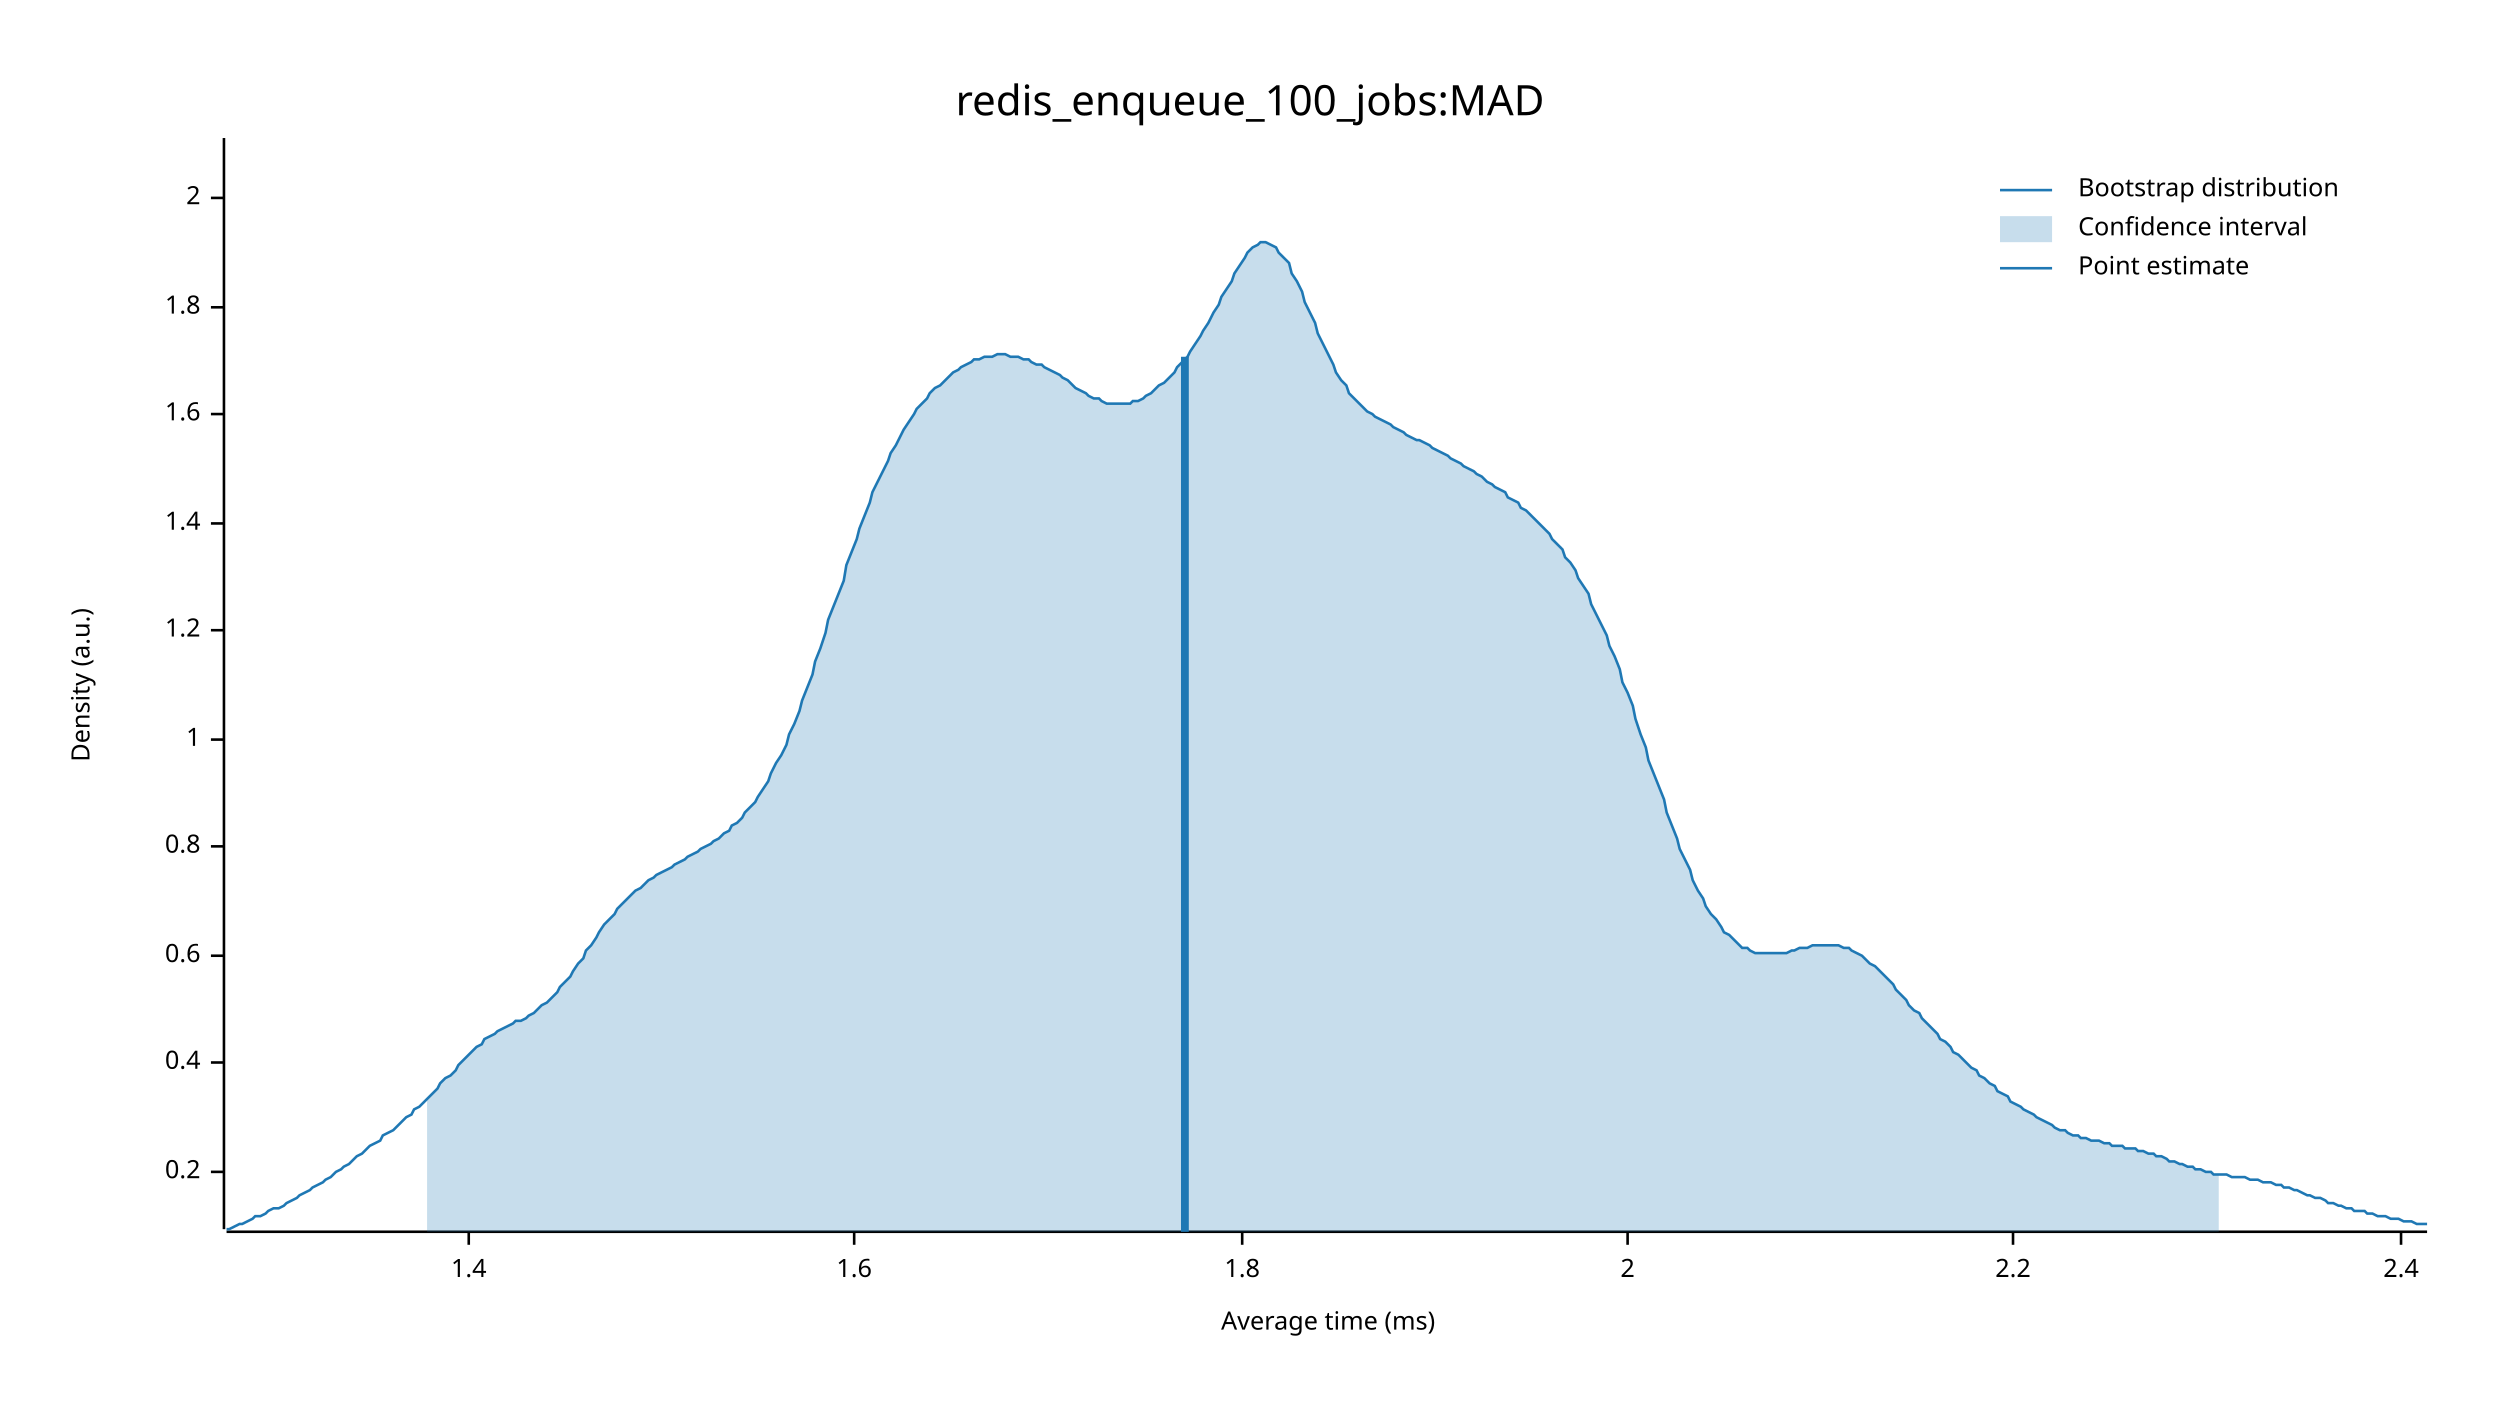
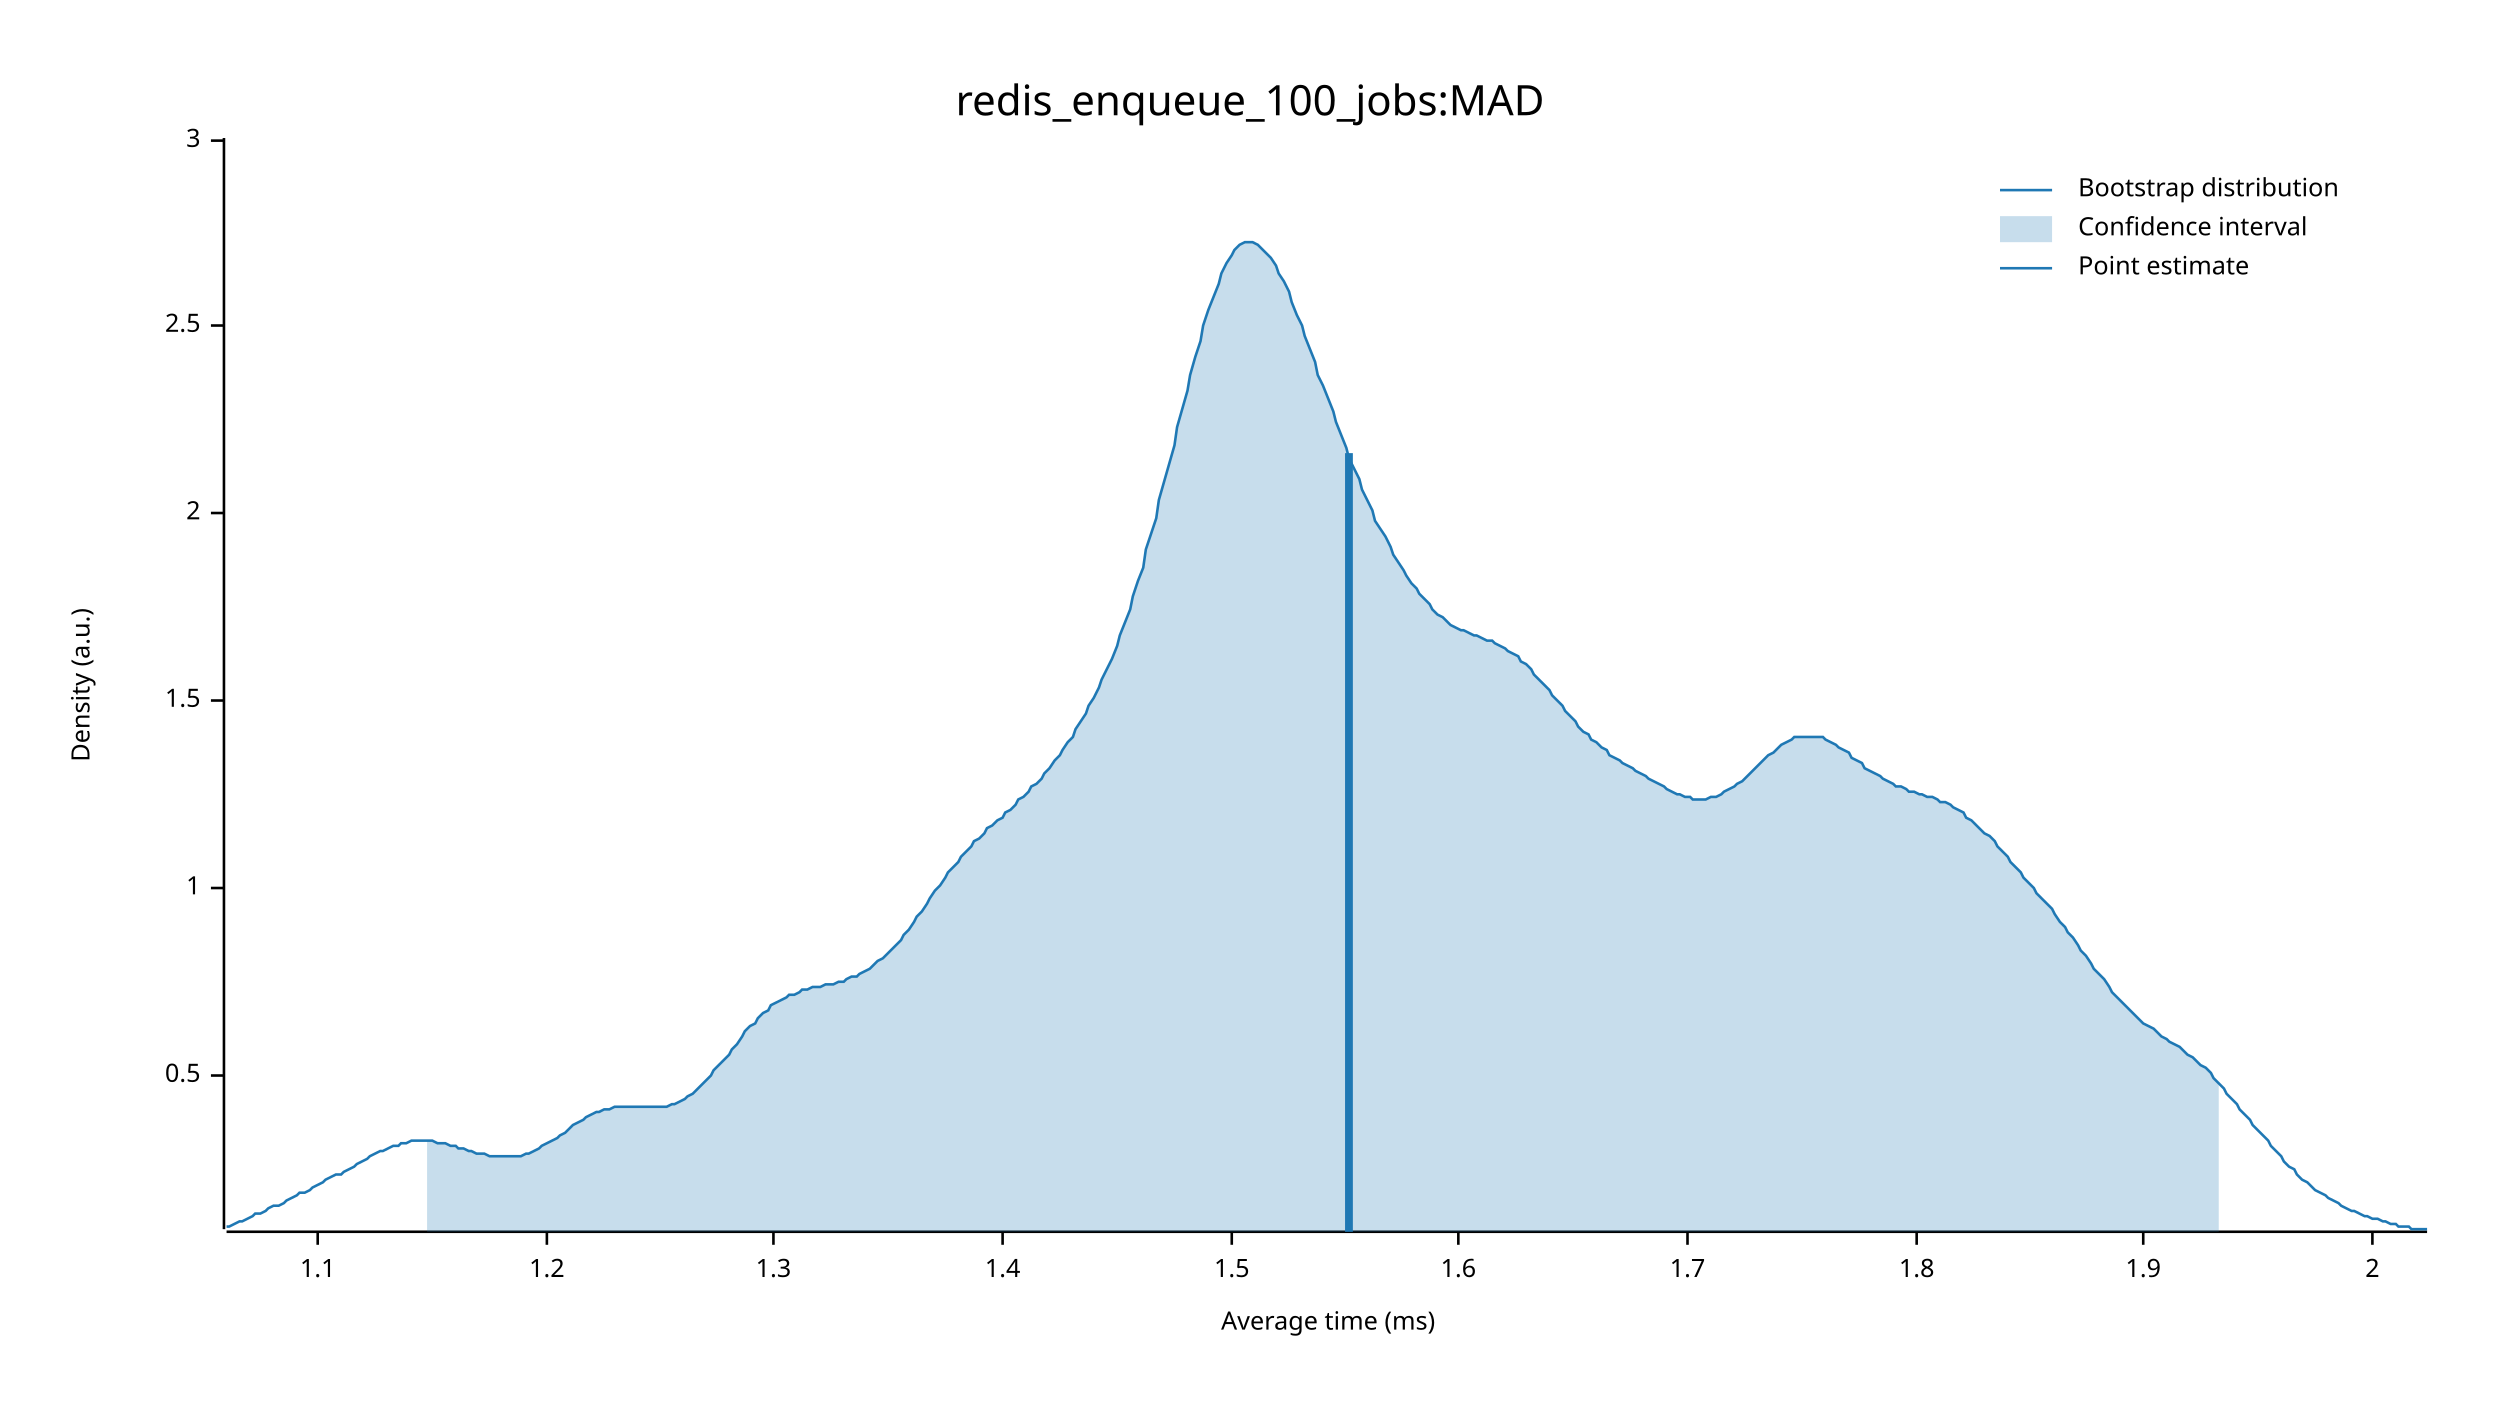
<svg xmlns="http://www.w3.org/2000/svg" width="960" height="540" viewBox="0 0 960 540">
  <text x="480" y="32" dy="0.76em" text-anchor="middle" font-family="sans-serif" font-size="16.129" opacity="1" fill="#000000">
redis_enqueue_100_jobs:MAD
</text>
  <text x="27" y="263" dy="0.76em" text-anchor="middle" font-family="sans-serif" font-size="9.677" opacity="1" fill="#000000" transform="rotate(270, 27, 263)">
Density (a.u.)
</text>
  <text x="510" y="513" dy="-0.5ex" text-anchor="middle" font-family="sans-serif" font-size="9.677" opacity="1" fill="#000000">
Average time (ms)
</text>
  <polyline fill="none" opacity="1" stroke="#000000" stroke-width="1" points="86,53 86,472 " />
-   <text x="77" y="450" dy="0.5ex" text-anchor="end" font-family="sans-serif" font-size="9.677" opacity="1" fill="#000000">
- 0.2
+   <text x="77" y="413" dy="0.5ex" text-anchor="end" font-family="sans-serif" font-size="9.677" opacity="1" fill="#000000">
+ 0.5
</text>
-   <polyline fill="none" opacity="1" stroke="#000000" stroke-width="1" points="81,450 86,450 " />
-   <text x="77" y="408" dy="0.5ex" text-anchor="end" font-family="sans-serif" font-size="9.677" opacity="1" fill="#000000">
- 0.4
- </text>
-   <polyline fill="none" opacity="1" stroke="#000000" stroke-width="1" points="81,408 86,408 " />
-   <text x="77" y="367" dy="0.5ex" text-anchor="end" font-family="sans-serif" font-size="9.677" opacity="1" fill="#000000">
- 0.6
- </text>
-   <polyline fill="none" opacity="1" stroke="#000000" stroke-width="1" points="81,367 86,367 " />
-   <text x="77" y="325" dy="0.5ex" text-anchor="end" font-family="sans-serif" font-size="9.677" opacity="1" fill="#000000">
- 0.8
- </text>
-   <polyline fill="none" opacity="1" stroke="#000000" stroke-width="1" points="81,325 86,325 " />
-   <text x="77" y="284" dy="0.5ex" text-anchor="end" font-family="sans-serif" font-size="9.677" opacity="1" fill="#000000">
+   <polyline fill="none" opacity="1" stroke="#000000" stroke-width="1" points="81,413 86,413 " />
+   <text x="77" y="341" dy="0.5ex" text-anchor="end" font-family="sans-serif" font-size="9.677" opacity="1" fill="#000000">
1
</text>
-   <polyline fill="none" opacity="1" stroke="#000000" stroke-width="1" points="81,284 86,284 " />
-   <text x="77" y="242" dy="0.5ex" text-anchor="end" font-family="sans-serif" font-size="9.677" opacity="1" fill="#000000">
+   <polyline fill="none" opacity="1" stroke="#000000" stroke-width="1" points="81,341 86,341 " />
+   <text x="77" y="269" dy="0.5ex" text-anchor="end" font-family="sans-serif" font-size="9.677" opacity="1" fill="#000000">
+ 1.5
+ </text>
+   <polyline fill="none" opacity="1" stroke="#000000" stroke-width="1" points="81,269 86,269 " />
+   <text x="77" y="197" dy="0.5ex" text-anchor="end" font-family="sans-serif" font-size="9.677" opacity="1" fill="#000000">
+ 2
+ </text>
+   <polyline fill="none" opacity="1" stroke="#000000" stroke-width="1" points="81,197 86,197 " />
+   <text x="77" y="125" dy="0.5ex" text-anchor="end" font-family="sans-serif" font-size="9.677" opacity="1" fill="#000000">
+ 2.5
+ </text>
+   <polyline fill="none" opacity="1" stroke="#000000" stroke-width="1" points="81,125 86,125 " />
+   <text x="77" y="54" dy="0.5ex" text-anchor="end" font-family="sans-serif" font-size="9.677" opacity="1" fill="#000000">
+ 3
+ </text>
+   <polyline fill="none" opacity="1" stroke="#000000" stroke-width="1" points="81,54 86,54 " />
+   <polyline fill="none" opacity="1" stroke="#000000" stroke-width="1" points="87,473 932,473 " />
+   <text x="122" y="483" dy="0.76em" text-anchor="middle" font-family="sans-serif" font-size="9.677" opacity="1" fill="#000000">
+ 1.1
+ </text>
+   <polyline fill="none" opacity="1" stroke="#000000" stroke-width="1" points="122,473 122,478 " />
+   <text x="210" y="483" dy="0.76em" text-anchor="middle" font-family="sans-serif" font-size="9.677" opacity="1" fill="#000000">
1.2
</text>
-   <polyline fill="none" opacity="1" stroke="#000000" stroke-width="1" points="81,242 86,242 " />
-   <text x="77" y="201" dy="0.5ex" text-anchor="end" font-family="sans-serif" font-size="9.677" opacity="1" fill="#000000">
+   <polyline fill="none" opacity="1" stroke="#000000" stroke-width="1" points="210,473 210,478 " />
+   <text x="297" y="483" dy="0.76em" text-anchor="middle" font-family="sans-serif" font-size="9.677" opacity="1" fill="#000000">
+ 1.3
+ </text>
+   <polyline fill="none" opacity="1" stroke="#000000" stroke-width="1" points="297,473 297,478 " />
+   <text x="385" y="483" dy="0.76em" text-anchor="middle" font-family="sans-serif" font-size="9.677" opacity="1" fill="#000000">
1.4
</text>
-   <polyline fill="none" opacity="1" stroke="#000000" stroke-width="1" points="81,201 86,201 " />
-   <text x="77" y="159" dy="0.5ex" text-anchor="end" font-family="sans-serif" font-size="9.677" opacity="1" fill="#000000">
+   <polyline fill="none" opacity="1" stroke="#000000" stroke-width="1" points="385,473 385,478 " />
+   <text x="473" y="483" dy="0.76em" text-anchor="middle" font-family="sans-serif" font-size="9.677" opacity="1" fill="#000000">
+ 1.5
+ </text>
+   <polyline fill="none" opacity="1" stroke="#000000" stroke-width="1" points="473,473 473,478 " />
+   <text x="560" y="483" dy="0.76em" text-anchor="middle" font-family="sans-serif" font-size="9.677" opacity="1" fill="#000000">
1.6
</text>
-   <polyline fill="none" opacity="1" stroke="#000000" stroke-width="1" points="81,159 86,159 " />
-   <text x="77" y="118" dy="0.5ex" text-anchor="end" font-family="sans-serif" font-size="9.677" opacity="1" fill="#000000">
+   <polyline fill="none" opacity="1" stroke="#000000" stroke-width="1" points="560,473 560,478 " />
+   <text x="648" y="483" dy="0.76em" text-anchor="middle" font-family="sans-serif" font-size="9.677" opacity="1" fill="#000000">
+ 1.7
+ </text>
+   <polyline fill="none" opacity="1" stroke="#000000" stroke-width="1" points="648,473 648,478 " />
+   <text x="736" y="483" dy="0.76em" text-anchor="middle" font-family="sans-serif" font-size="9.677" opacity="1" fill="#000000">
1.8
</text>
-   <polyline fill="none" opacity="1" stroke="#000000" stroke-width="1" points="81,118 86,118 " />
-   <text x="77" y="76" dy="0.5ex" text-anchor="end" font-family="sans-serif" font-size="9.677" opacity="1" fill="#000000">
+   <polyline fill="none" opacity="1" stroke="#000000" stroke-width="1" points="736,473 736,478 " />
+   <text x="823" y="483" dy="0.76em" text-anchor="middle" font-family="sans-serif" font-size="9.677" opacity="1" fill="#000000">
+ 1.9
+ </text>
+   <polyline fill="none" opacity="1" stroke="#000000" stroke-width="1" points="823,473 823,478 " />
+   <text x="911" y="483" dy="0.76em" text-anchor="middle" font-family="sans-serif" font-size="9.677" opacity="1" fill="#000000">
2
</text>
-   <polyline fill="none" opacity="1" stroke="#000000" stroke-width="1" points="81,76 86,76 " />
-   <polyline fill="none" opacity="1" stroke="#000000" stroke-width="1" points="87,473 932,473 " />
-   <text x="180" y="483" dy="0.76em" text-anchor="middle" font-family="sans-serif" font-size="9.677" opacity="1" fill="#000000">
- 1.4
- </text>
-   <polyline fill="none" opacity="1" stroke="#000000" stroke-width="1" points="180,473 180,478 " />
-   <text x="328" y="483" dy="0.76em" text-anchor="middle" font-family="sans-serif" font-size="9.677" opacity="1" fill="#000000">
- 1.6
- </text>
-   <polyline fill="none" opacity="1" stroke="#000000" stroke-width="1" points="328,473 328,478 " />
-   <text x="477" y="483" dy="0.76em" text-anchor="middle" font-family="sans-serif" font-size="9.677" opacity="1" fill="#000000">
- 1.8
- </text>
-   <polyline fill="none" opacity="1" stroke="#000000" stroke-width="1" points="477,473 477,478 " />
-   <text x="625" y="483" dy="0.76em" text-anchor="middle" font-family="sans-serif" font-size="9.677" opacity="1" fill="#000000">
- 2
- </text>
-   <polyline fill="none" opacity="1" stroke="#000000" stroke-width="1" points="625,473 625,478 " />
-   <text x="773" y="483" dy="0.76em" text-anchor="middle" font-family="sans-serif" font-size="9.677" opacity="1" fill="#000000">
- 2.2
- </text>
-   <polyline fill="none" opacity="1" stroke="#000000" stroke-width="1" points="773,473 773,478 " />
-   <text x="922" y="483" dy="0.76em" text-anchor="middle" font-family="sans-serif" font-size="9.677" opacity="1" fill="#000000">
- 2.4
- </text>
-   <polyline fill="none" opacity="1" stroke="#000000" stroke-width="1" points="922,473 922,478 " />
-   <polyline fill="none" opacity="1" stroke="#1F78B4" stroke-width="1" points="87,472 88,472 90,471 92,470 93,470 95,469 97,468 98,467 100,467 102,466 103,465 105,464 107,464 109,463 110,462 112,461 114,460 115,459 117,458 119,457 120,456 122,455 124,454 125,453 127,452 129,450 131,449 132,448 134,447 136,445 137,444 139,443 141,441 142,440 144,439 146,438 147,436 149,435 151,434 153,432 154,431 156,429 158,428 159,426 161,425 163,423 164,422 166,420 168,418 169,416 171,414 173,413 175,411 176,409 178,407 180,405 181,404 183,402 185,401 186,399 188,398 190,397 191,396 193,395 195,394 197,393 198,392 200,392 202,391 203,390 205,389 207,387 208,386 210,385 212,383 214,381 215,379 217,377 219,375 220,373 222,370 224,368 225,365 227,363 229,360 230,358 232,355 234,353 236,351 237,349 239,347 241,345 242,344 244,342 246,341 247,340 249,338 251,337 252,336 254,335 256,334 258,333 259,332 261,331 263,330 264,329 266,328 268,327 269,326 271,325 273,324 274,323 276,322 278,320 280,319 281,317 283,316 285,314 286,312 288,310 290,308 291,306 293,303 295,300 296,297 298,293 300,290 302,286 303,282 305,278 307,273 308,269 310,264 312,259 313,254 315,249 317,243 318,238 320,233 322,228 324,223 325,217 327,212 329,207 330,203 332,198 334,193 335,189 337,185 339,181 341,177 342,174 344,171 346,167 347,165 349,162 351,159 352,157 354,155 356,153 357,151 359,149 361,148 363,146 364,145 366,143 368,142 369,141 371,140 373,139 374,138 376,138 378,137 379,137 381,137 383,136 385,136 386,136 388,137 390,137 391,137 393,138 395,138 396,139 398,140 400,140 401,141 403,142 405,143 407,144 408,145 410,146 412,148 413,149 415,150 417,151 418,152 420,153 422,153 423,154 425,155 427,155 429,155 430,155 432,155 434,155 435,154 437,154 439,153 440,152 442,151 444,149 445,148 447,147 449,145 451,143 452,141 454,139 456,137 457,135 459,132 461,129 462,127 464,124 466,120 468,117 469,114 471,111 473,108 474,105 476,102 478,99 479,97 481,95 483,94 484,93 486,93 488,94 490,95 491,97 493,99 495,101 496,105 498,108 500,112 501,116 503,120 505,124 506,128 508,132 510,136 512,140 513,143 515,146 517,148 518,151 520,153 522,155 523,156 525,158 527,159 528,160 530,161 532,162 534,163 535,164 537,165 539,166 540,167 542,168 544,169 545,169 547,170 549,171 550,172 552,173 554,174 556,175 557,176 559,177 561,178 562,179 564,180 566,181 567,182 569,183 571,185 573,186 574,187 576,188 578,189 579,191 581,192 583,193 584,195 586,196 588,198 589,199 591,201 593,203 595,205 596,207 598,209 600,211 601,214 603,216 605,219 606,222 608,225 610,228 611,232 613,236 615,240 617,244 618,248 620,252 622,257 623,262 625,266 627,271 628,276 630,282 632,287 633,292 635,297 637,302 639,307 640,312 642,317 644,322 645,326 647,330 649,334 650,338 652,342 654,345 655,348 657,351 659,353 661,356 662,358 664,359 666,361 667,362 669,364 671,364 672,365 674,366 676,366 677,366 679,366 681,366 683,366 684,366 686,366 688,365 689,365 691,364 693,364 694,364 696,363 698,363 700,363 701,363 703,363 705,363 706,363 708,364 710,364 711,365 713,366 715,367 716,368 718,370 720,371 722,373 723,374 725,376 727,378 728,380 730,382 732,384 733,386 735,388 737,389 738,391 740,393 742,395 744,397 745,399 747,400 749,402 750,404 752,405 754,407 755,408 757,410 759,411 760,413 762,414 764,416 766,417 767,419 769,420 771,421 772,423 774,424 776,425 777,426 779,427 781,428 782,429 784,430 786,431 788,432 789,433 791,434 793,434 794,435 796,436 798,436 799,437 801,437 803,438 804,438 806,438 808,439 810,439 811,440 813,440 815,440 816,441 818,441 820,441 821,442 823,442 825,443 827,443 828,444 830,444 832,445 833,446 835,446 837,447 838,447 840,448 842,448 843,449 845,449 847,450 849,450 850,451 852,451 854,451 855,451 857,452 859,452 860,452 862,452 864,453 865,453 867,453 869,454 871,454 872,454 874,455 876,455 877,456 879,456 881,457 882,457 884,458 886,459 887,459 889,460 891,460 893,461 894,462 896,462 898,463 899,463 901,464 903,464 904,465 906,465 908,465 909,466 911,466 913,467 915,467 916,467 918,468 920,468 921,468 923,469 925,469 926,469 928,470 930,470 932,470 " />
-   <polygon opacity="0.25" fill="#1F78B4" points="164,422 166,420 168,418 169,416 171,414 173,413 175,411 176,409 178,407 180,405 181,404 183,402 185,401 186,399 188,398 190,397 191,396 193,395 195,394 197,393 198,392 200,392 202,391 203,390 205,389 207,387 208,386 210,385 212,383 214,381 215,379 217,377 219,375 220,373 222,370 224,368 225,365 227,363 229,360 230,358 232,355 234,353 236,351 237,349 239,347 241,345 242,344 244,342 246,341 247,340 249,338 251,337 252,336 254,335 256,334 258,333 259,332 261,331 263,330 264,329 266,328 268,327 269,326 271,325 273,324 274,323 276,322 278,320 280,319 281,317 283,316 285,314 286,312 288,310 290,308 291,306 293,303 295,300 296,297 298,293 300,290 302,286 303,282 305,278 307,273 308,269 310,264 312,259 313,254 315,249 317,243 318,238 320,233 322,228 324,223 325,217 327,212 329,207 330,203 332,198 334,193 335,189 337,185 339,181 341,177 342,174 344,171 346,167 347,165 349,162 351,159 352,157 354,155 356,153 357,151 359,149 361,148 363,146 364,145 366,143 368,142 369,141 371,140 373,139 374,138 376,138 378,137 379,137 381,137 383,136 385,136 386,136 388,137 390,137 391,137 393,138 395,138 396,139 398,140 400,140 401,141 403,142 405,143 407,144 408,145 410,146 412,148 413,149 415,150 417,151 418,152 420,153 422,153 423,154 425,155 427,155 429,155 430,155 432,155 434,155 435,154 437,154 439,153 440,152 442,151 444,149 445,148 447,147 449,145 451,143 452,141 454,139 456,137 457,135 459,132 461,129 462,127 464,124 466,120 468,117 469,114 471,111 473,108 474,105 476,102 478,99 479,97 481,95 483,94 484,93 486,93 488,94 490,95 491,97 493,99 495,101 496,105 498,108 500,112 501,116 503,120 505,124 506,128 508,132 510,136 512,140 513,143 515,146 517,148 518,151 520,153 522,155 523,156 525,158 527,159 528,160 530,161 532,162 534,163 535,164 537,165 539,166 540,167 542,168 544,169 545,169 547,170 549,171 550,172 552,173 554,174 556,175 557,176 559,177 561,178 562,179 564,180 566,181 567,182 569,183 571,185 573,186 574,187 576,188 578,189 579,191 581,192 583,193 584,195 586,196 588,198 589,199 591,201 593,203 595,205 596,207 598,209 600,211 601,214 603,216 605,219 606,222 608,225 610,228 611,232 613,236 615,240 617,244 618,248 620,252 622,257 623,262 625,266 627,271 628,276 630,282 632,287 633,292 635,297 637,302 639,307 640,312 642,317 644,322 645,326 647,330 649,334 650,338 652,342 654,345 655,348 657,351 659,353 661,356 662,358 664,359 666,361 667,362 669,364 671,364 672,365 674,366 676,366 677,366 679,366 681,366 683,366 684,366 686,366 688,365 689,365 691,364 693,364 694,364 696,363 698,363 700,363 701,363 703,363 705,363 706,363 708,364 710,364 711,365 713,366 715,367 716,368 718,370 720,371 722,373 723,374 725,376 727,378 728,380 730,382 732,384 733,386 735,388 737,389 738,391 740,393 742,395 744,397 745,399 747,400 749,402 750,404 752,405 754,407 755,408 757,410 759,411 760,413 762,414 764,416 766,417 767,419 769,420 771,421 772,423 774,424 776,425 777,426 779,427 781,428 782,429 784,430 786,431 788,432 789,433 791,434 793,434 794,435 796,436 798,436 799,437 801,437 803,438 804,438 806,438 808,439 810,439 811,440 813,440 815,440 816,441 818,441 820,441 821,442 823,442 825,443 827,443 828,444 830,444 832,445 833,446 835,446 837,447 838,447 840,448 842,448 843,449 845,449 847,450 849,450 850,451 852,451 852,473 164,473 " />
-   <polyline fill="none" opacity="1" stroke="#1F78B4" stroke-width="3" points="455,473 455,137 " />
+   <polyline fill="none" opacity="1" stroke="#000000" stroke-width="1" points="911,473 911,478 " />
+   <polyline fill="none" opacity="1" stroke="#1F78B4" stroke-width="1" points="87,471 88,471 90,470 92,469 93,469 95,468 97,467 98,466 100,466 102,465 103,464 105,463 107,463 109,462 110,461 112,460 114,459 115,458 117,458 119,457 120,456 122,455 124,454 125,453 127,452 129,451 131,451 132,450 134,449 136,448 137,447 139,446 141,445 142,444 144,443 146,442 147,442 149,441 151,440 153,440 154,439 156,439 158,438 159,438 161,438 163,438 164,438 166,438 168,439 169,439 171,439 173,440 175,440 176,441 178,441 180,442 181,442 183,443 185,443 186,443 188,444 190,444 191,444 193,444 195,444 197,444 198,444 200,444 202,443 203,443 205,442 207,441 208,440 210,439 212,438 214,437 215,436 217,435 219,433 220,432 222,431 224,430 225,429 227,428 229,427 230,427 232,426 234,426 236,425 237,425 239,425 241,425 242,425 244,425 246,425 247,425 249,425 251,425 252,425 254,425 256,425 258,424 259,424 261,423 263,422 264,421 266,420 268,418 269,417 271,415 273,413 274,411 276,409 278,407 280,405 281,403 283,401 285,398 286,396 288,394 290,393 291,391 293,389 295,388 296,386 298,385 300,384 302,383 303,382 305,382 307,381 308,380 310,380 312,379 313,379 315,379 317,378 318,378 320,378 322,377 324,377 325,376 327,375 329,375 330,374 332,373 334,372 335,371 337,369 339,368 341,366 342,365 344,363 346,361 347,359 349,357 351,354 352,352 354,350 356,347 357,345 359,342 361,340 363,337 364,335 366,333 368,331 369,329 371,327 373,325 374,323 376,322 378,320 379,318 381,317 383,315 385,314 386,312 388,311 390,309 391,307 393,306 395,304 396,302 398,301 400,299 401,297 403,295 405,292 407,290 408,288 410,285 412,283 413,280 415,277 417,274 418,271 420,268 422,264 423,261 425,257 427,253 429,248 430,244 432,239 434,234 435,229 437,223 439,218 440,211 442,205 444,199 445,192 447,185 449,178 451,171 452,164 454,157 456,150 457,144 459,137 461,131 462,125 464,119 466,114 468,109 469,105 471,101 473,98 474,96 476,94 478,93 479,93 481,93 483,94 484,95 486,97 488,99 490,102 491,105 493,108 495,112 496,116 498,121 500,125 501,129 503,134 505,139 506,144 508,148 510,153 512,158 513,162 515,167 517,172 518,176 520,180 522,184 523,188 525,192 527,196 528,200 530,203 532,206 534,210 535,213 537,216 539,219 540,221 542,224 544,226 545,228 547,230 549,232 550,234 552,236 554,237 556,239 557,240 559,241 561,242 562,242 564,243 566,244 567,244 569,245 571,246 573,246 574,247 576,248 578,249 579,250 581,251 583,252 584,254 586,255 588,257 589,259 591,261 593,263 595,265 596,267 598,269 600,271 601,273 603,275 605,277 606,279 608,281 610,282 611,284 613,285 615,287 617,288 618,290 620,291 622,292 623,293 625,294 627,295 628,296 630,297 632,298 633,299 635,300 637,301 639,302 640,303 642,304 644,305 645,305 647,306 649,306 650,307 652,307 654,307 655,307 657,306 659,306 661,305 662,304 664,303 666,302 667,301 669,300 671,298 672,297 674,295 676,293 677,292 679,290 681,289 683,287 684,286 686,285 688,284 689,283 691,283 693,283 694,283 696,283 698,283 700,283 701,284 703,285 705,286 706,287 708,288 710,289 711,291 713,292 715,293 716,295 718,296 720,297 722,298 723,299 725,300 727,301 728,302 730,302 732,303 733,304 735,304 737,305 738,305 740,306 742,306 744,307 745,308 747,308 749,309 750,310 752,311 754,312 755,314 757,315 759,317 760,318 762,320 764,321 766,323 767,325 769,327 771,329 772,331 774,333 776,335 777,337 779,339 781,341 782,343 784,345 786,347 788,349 789,351 791,354 793,356 794,358 796,360 798,363 799,365 801,367 803,370 804,372 806,374 808,376 810,379 811,381 813,383 815,385 816,386 818,388 820,390 821,391 823,393 825,394 827,395 828,396 830,398 832,399 833,400 835,401 837,402 838,403 840,405 842,406 843,407 845,409 847,410 849,412 850,414 852,416 854,418 855,420 857,422 859,424 860,426 862,428 864,430 865,432 867,434 869,436 871,438 872,440 874,442 876,444 877,446 879,448 881,449 882,451 884,453 886,454 887,455 889,457 891,458 893,459 894,460 896,461 898,462 899,463 901,464 903,465 904,465 906,466 908,467 909,467 911,468 913,468 915,469 916,469 918,470 920,470 921,471 923,471 925,471 926,472 928,472 930,472 932,472 " />
+   <polygon opacity="0.25" fill="#1F78B4" points="164,438 166,438 168,439 169,439 171,439 173,440 175,440 176,441 178,441 180,442 181,442 183,443 185,443 186,443 188,444 190,444 191,444 193,444 195,444 197,444 198,444 200,444 202,443 203,443 205,442 207,441 208,440 210,439 212,438 214,437 215,436 217,435 219,433 220,432 222,431 224,430 225,429 227,428 229,427 230,427 232,426 234,426 236,425 237,425 239,425 241,425 242,425 244,425 246,425 247,425 249,425 251,425 252,425 254,425 256,425 258,424 259,424 261,423 263,422 264,421 266,420 268,418 269,417 271,415 273,413 274,411 276,409 278,407 280,405 281,403 283,401 285,398 286,396 288,394 290,393 291,391 293,389 295,388 296,386 298,385 300,384 302,383 303,382 305,382 307,381 308,380 310,380 312,379 313,379 315,379 317,378 318,378 320,378 322,377 324,377 325,376 327,375 329,375 330,374 332,373 334,372 335,371 337,369 339,368 341,366 342,365 344,363 346,361 347,359 349,357 351,354 352,352 354,350 356,347 357,345 359,342 361,340 363,337 364,335 366,333 368,331 369,329 371,327 373,325 374,323 376,322 378,320 379,318 381,317 383,315 385,314 386,312 388,311 390,309 391,307 393,306 395,304 396,302 398,301 400,299 401,297 403,295 405,292 407,290 408,288 410,285 412,283 413,280 415,277 417,274 418,271 420,268 422,264 423,261 425,257 427,253 429,248 430,244 432,239 434,234 435,229 437,223 439,218 440,211 442,205 444,199 445,192 447,185 449,178 451,171 452,164 454,157 456,150 457,144 459,137 461,131 462,125 464,119 466,114 468,109 469,105 471,101 473,98 474,96 476,94 478,93 479,93 481,93 483,94 484,95 486,97 488,99 490,102 491,105 493,108 495,112 496,116 498,121 500,125 501,129 503,134 505,139 506,144 508,148 510,153 512,158 513,162 515,167 517,172 518,176 520,180 522,184 523,188 525,192 527,196 528,200 530,203 532,206 534,210 535,213 537,216 539,219 540,221 542,224 544,226 545,228 547,230 549,232 550,234 552,236 554,237 556,239 557,240 559,241 561,242 562,242 564,243 566,244 567,244 569,245 571,246 573,246 574,247 576,248 578,249 579,250 581,251 583,252 584,254 586,255 588,257 589,259 591,261 593,263 595,265 596,267 598,269 600,271 601,273 603,275 605,277 606,279 608,281 610,282 611,284 613,285 615,287 617,288 618,290 620,291 622,292 623,293 625,294 627,295 628,296 630,297 632,298 633,299 635,300 637,301 639,302 640,303 642,304 644,305 645,305 647,306 649,306 650,307 652,307 654,307 655,307 657,306 659,306 661,305 662,304 664,303 666,302 667,301 669,300 671,298 672,297 674,295 676,293 677,292 679,290 681,289 683,287 684,286 686,285 688,284 689,283 691,283 693,283 694,283 696,283 698,283 700,283 701,284 703,285 705,286 706,287 708,288 710,289 711,291 713,292 715,293 716,295 718,296 720,297 722,298 723,299 725,300 727,301 728,302 730,302 732,303 733,304 735,304 737,305 738,305 740,306 742,306 744,307 745,308 747,308 749,309 750,310 752,311 754,312 755,314 757,315 759,317 760,318 762,320 764,321 766,323 767,325 769,327 771,329 772,331 774,333 776,335 777,337 779,339 781,341 782,343 784,345 786,347 788,349 789,351 791,354 793,356 794,358 796,360 798,363 799,365 801,367 803,370 804,372 806,374 808,376 810,379 811,381 813,383 815,385 816,386 818,388 820,390 821,391 823,393 825,394 827,395 828,396 830,398 832,399 833,400 835,401 837,402 838,403 840,405 842,406 843,407 845,409 847,410 849,412 850,414 852,416 852,473 164,473 " />
+   <polyline fill="none" opacity="1" stroke="#1F78B4" stroke-width="3" points="518,473 518,174 " />
  <text x="798" y="68" dy="0.76em" text-anchor="start" font-family="sans-serif" font-size="9.677" opacity="1" fill="#000000">
Bootstrap distribution
</text>
  <text x="798" y="83" dy="0.76em" text-anchor="start" font-family="sans-serif" font-size="9.677" opacity="1" fill="#000000">
Confidence interval
</text>
  <text x="798" y="98" dy="0.76em" text-anchor="start" font-family="sans-serif" font-size="9.677" opacity="1" fill="#000000">
Point estimate
</text>
  <polyline fill="none" opacity="1" stroke="#1F78B4" stroke-width="1" points="768,73 788,73 " />
  <rect x="768" y="83" width="20" height="10" opacity="0.25" fill="#1F78B4" stroke="none" />
  <polyline fill="none" opacity="1" stroke="#1F78B4" stroke-width="1" points="768,103 788,103 " />
</svg>
